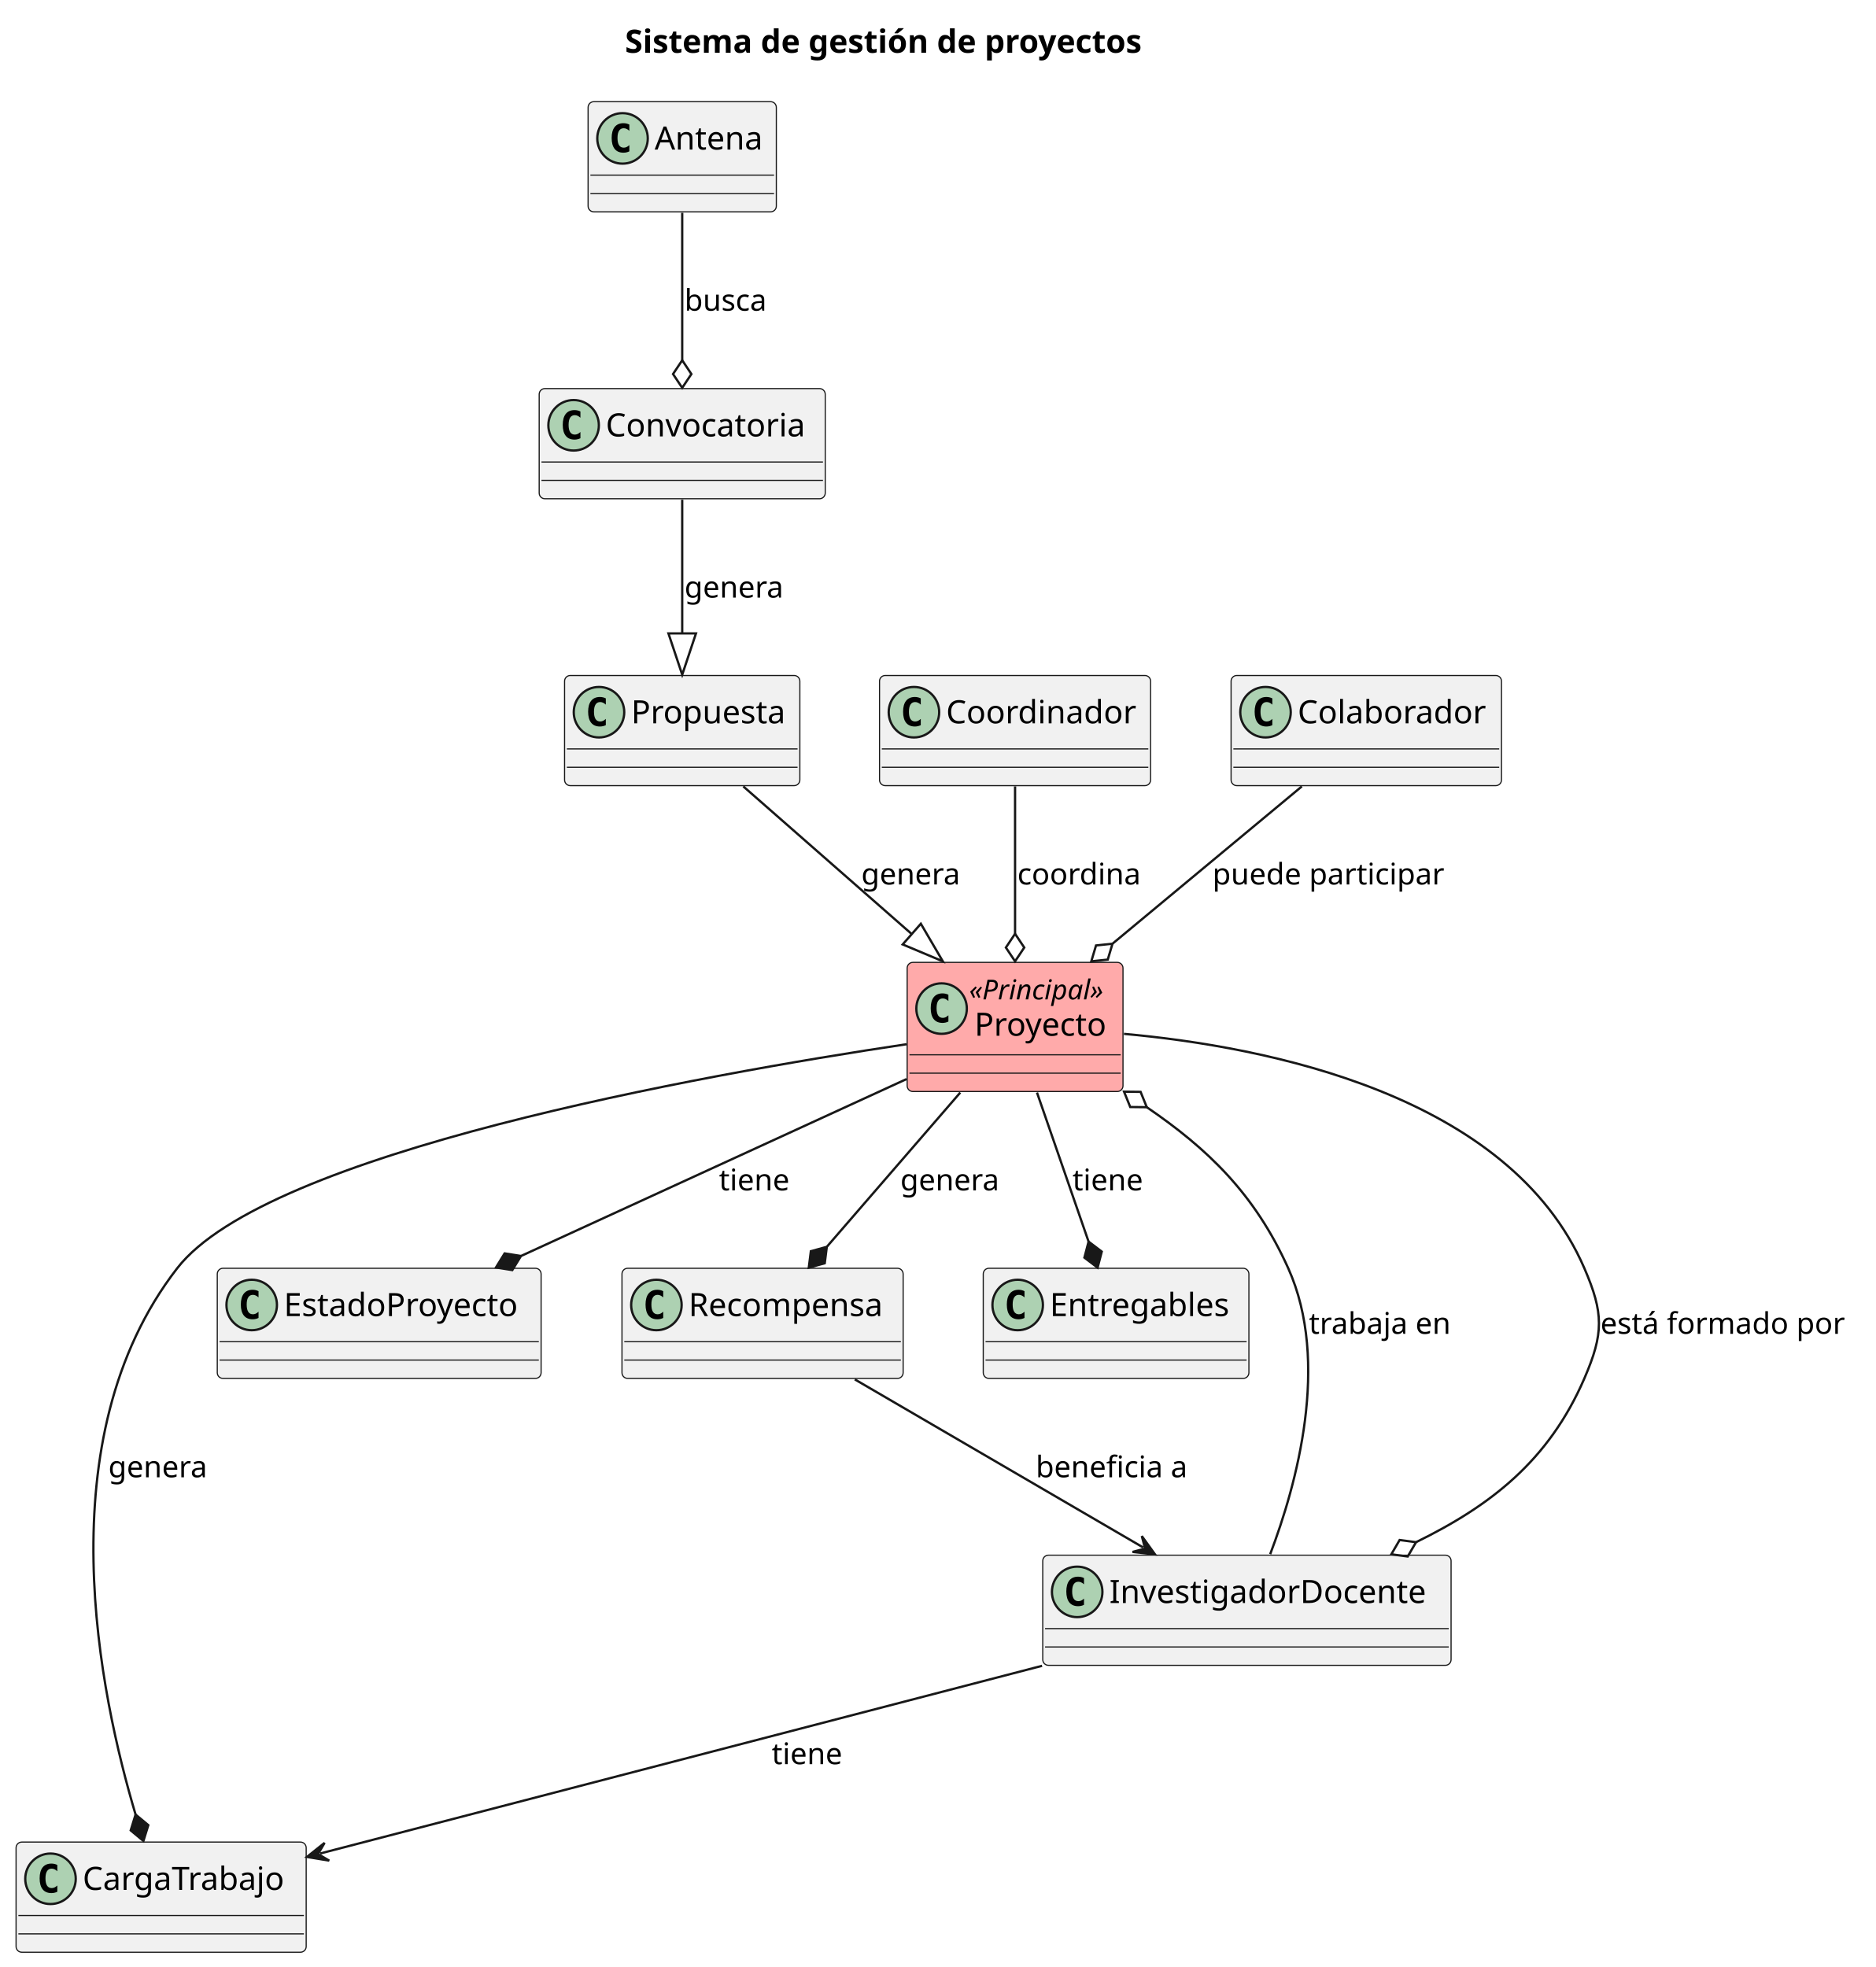
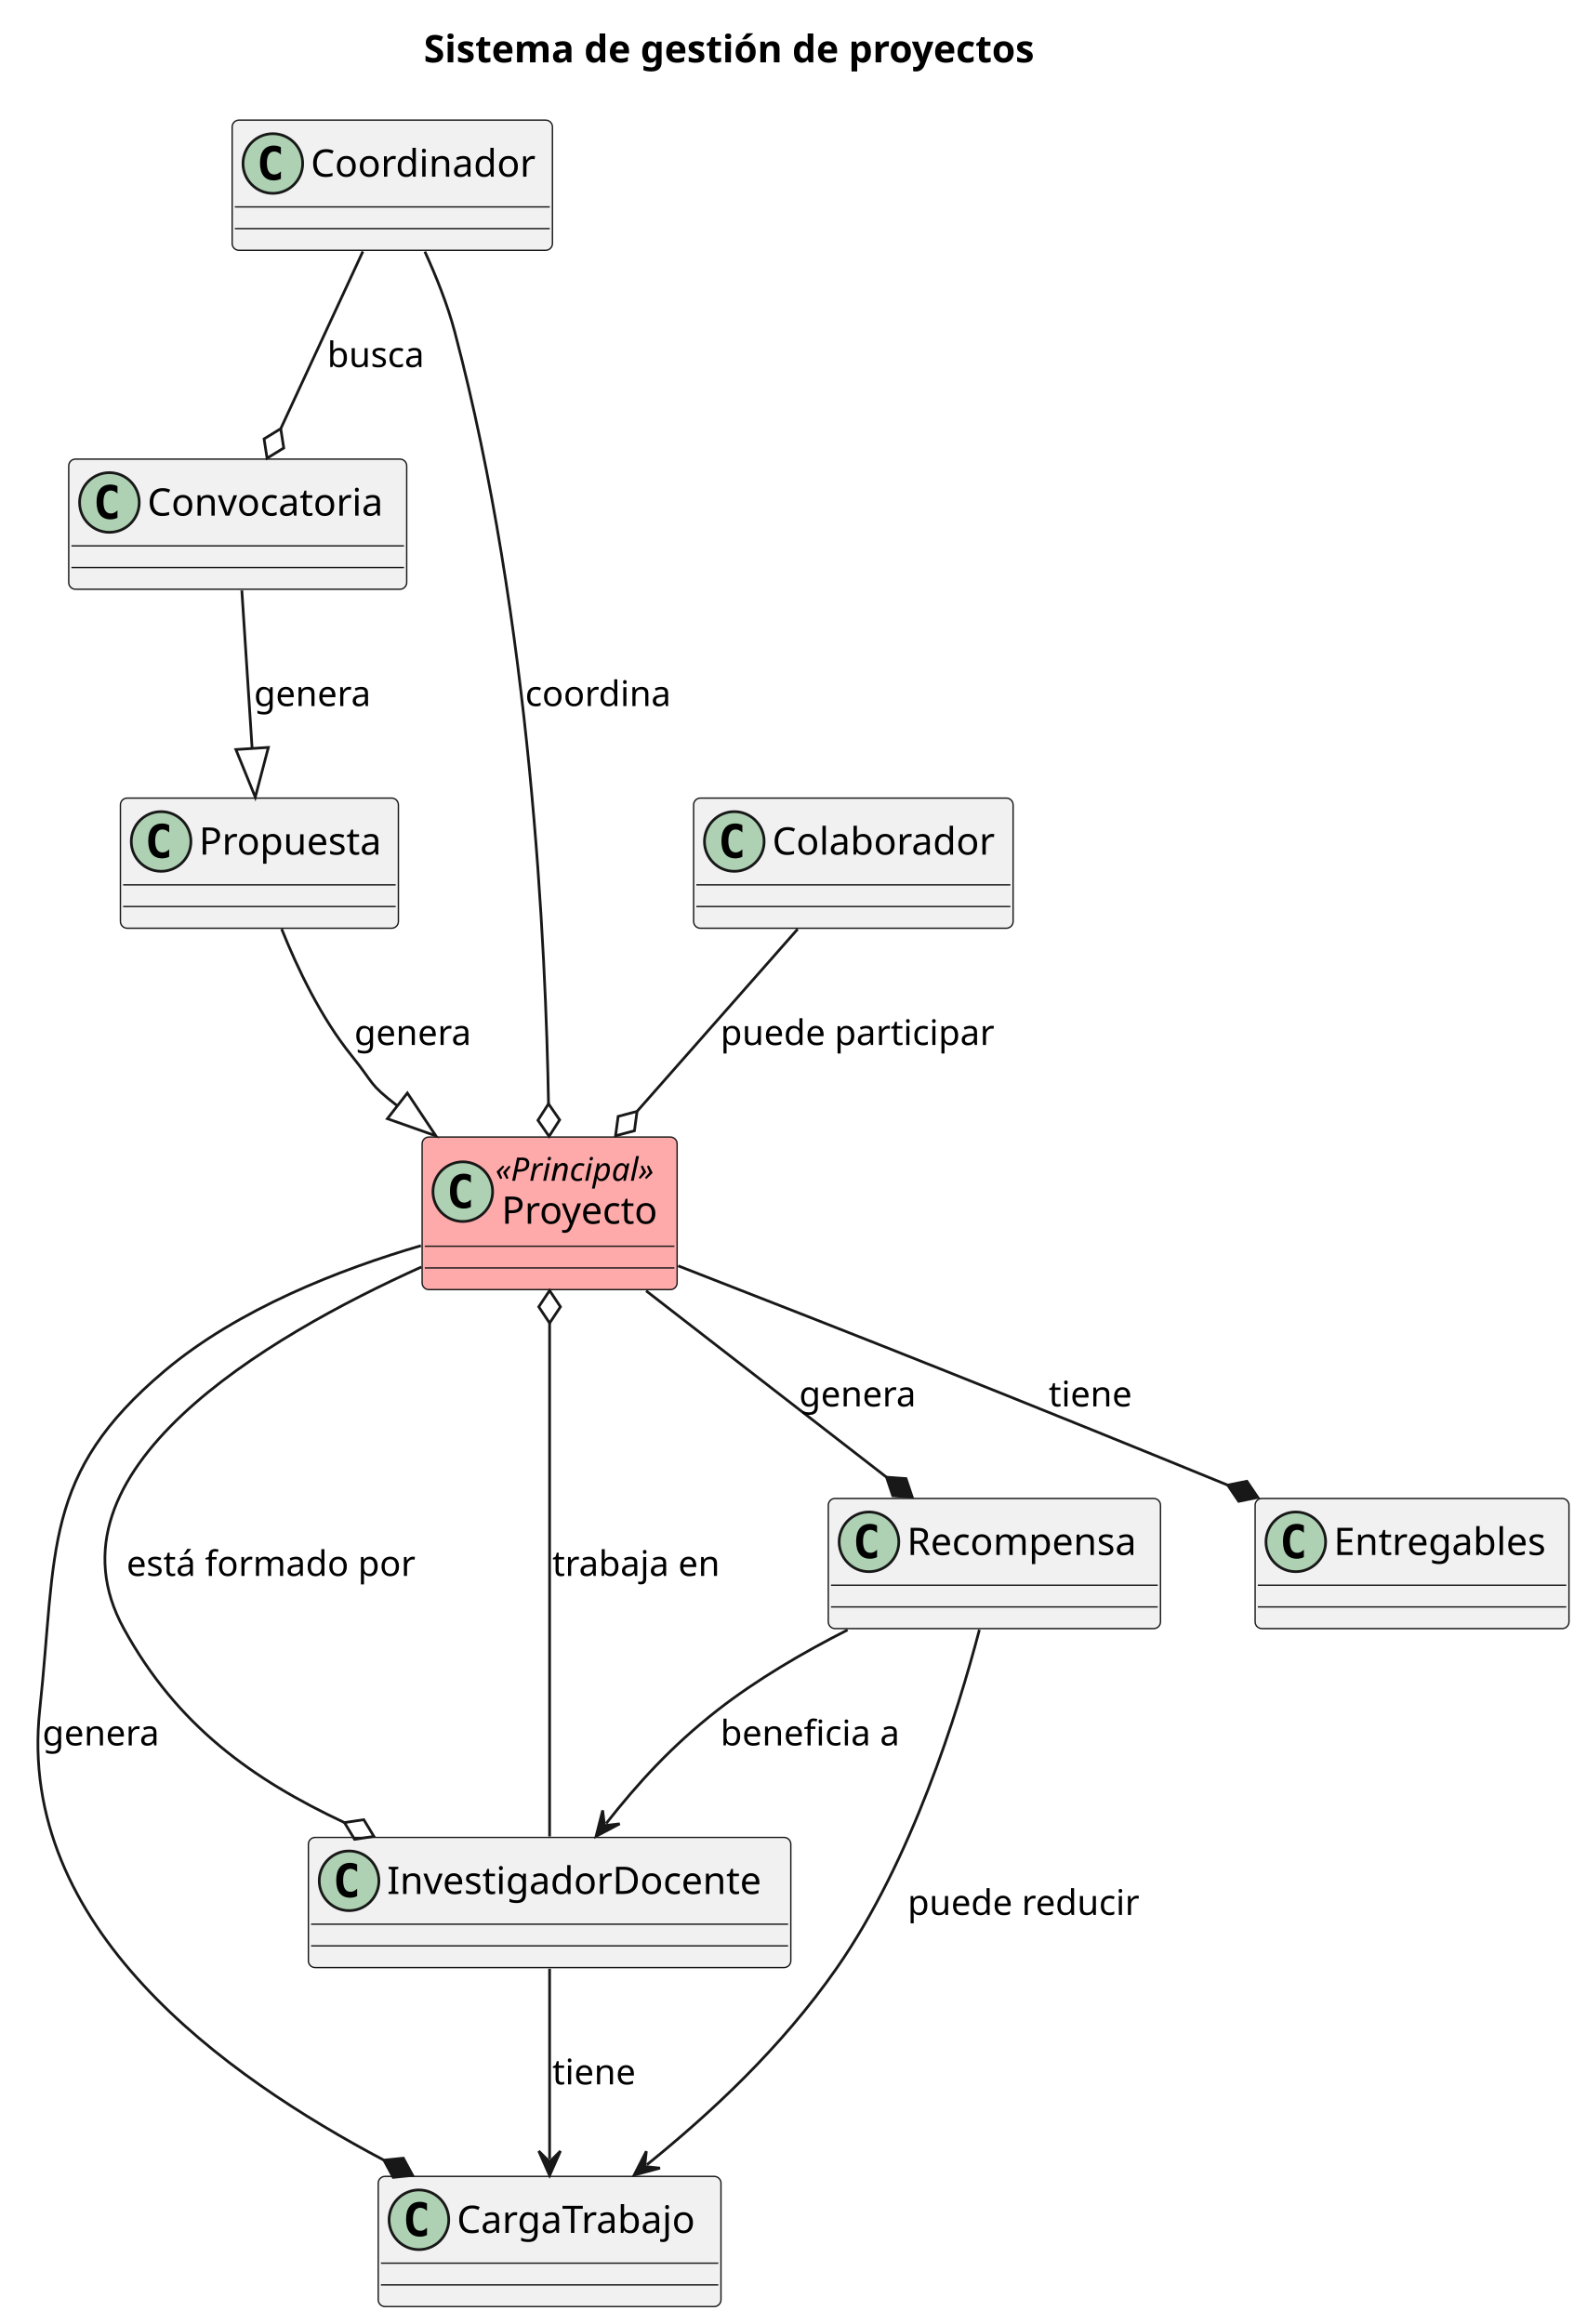
- <svg xmlns="http://www.w3.org/2000/svg" contentStyleType="text/css" data-diagram-type="CLASS" height="857px" preserveAspectRatio="none" style="width:817px;height:857px;background:#FFFFFF;" version="1.1" viewBox="0 0 817 857" width="817px" zoomAndPan="magnify">
+ <svg xmlns="http://www.w3.org/2000/svg" contentStyleType="text/css" data-diagram-type="CLASS" height="857px" preserveAspectRatio="none" style="width:585px;height:857px;background:#FFFFFF;" version="1.1" viewBox="0 0 585 857" width="585px" zoomAndPan="magnify">
  <defs />
  <g>
    <g class="title" data-source-line="1">
-       <text fill="#000000" font-family="sans-serif" font-size="14" font-weight="bold" lengthAdjust="spacing" textLength="259" x="272.275" y="22.995">Sistema de gestión de proyectos</text>
+       <text fill="#000000" font-family="sans-serif" font-size="14" font-weight="bold" lengthAdjust="spacing" textLength="259" x="156.258" y="22.995">Sistema de gestión de proyectos</text>
    </g>
    <g class="entity" data-entity="Proyecto" data-source-line="4" data-uid="ent0002" id="entity_Proyecto">
-       <rect fill="#FFAAAA" height="56.266" rx="2.5" ry="2.5" style="stroke:#181818;stroke-width:0.5;" width="94.029" x="395.18" y="419.297" />
-       <ellipse cx="410.18" cy="439.43" fill="#ADD1B2" rx="11" ry="11" style="stroke:#181818;stroke-width:1;" />
-       <path d="M413.149,445.07 Q412.571,445.367 411.93,445.508 Q411.289,445.664 410.586,445.664 Q408.086,445.664 406.758,444.023 Q405.446,442.367 405.446,439.242 Q405.446,436.117 406.758,434.461 Q408.086,432.805 410.586,432.805 Q411.289,432.805 411.93,432.961 Q412.586,433.117 413.149,433.414 L413.149,436.133 Q412.524,435.555 411.93,435.289 Q411.336,435.008 410.711,435.008 Q409.368,435.008 408.68,436.086 Q407.993,437.148 407.993,439.242 Q407.993,441.336 408.68,442.414 Q409.368,443.477 410.711,443.477 Q411.336,443.477 411.93,443.211 Q412.524,442.93 413.149,442.352 L413.149,445.07 Z " fill="#000000" />
-       <text fill="#000000" font-family="sans-serif" font-size="12" font-style="italic" lengthAdjust="spacing" textLength="66.029" x="422.18" y="435.435">«Principal»</text>
-       <text fill="#000000" font-family="sans-serif" font-size="14" lengthAdjust="spacing" textLength="61.414" x="424.488" y="451.261">Proyecto</text>
-       <line style="stroke:#181818;stroke-width:0.5;" x1="396.18" x2="488.209" y1="459.562" y2="459.562" />
-       <line style="stroke:#181818;stroke-width:0.5;" x1="396.18" x2="488.209" y1="467.562" y2="467.562" />
+       <rect fill="#FFAAAA" height="56.266" rx="2.5" ry="2.5" style="stroke:#181818;stroke-width:0.5;" width="94.029" x="155.64" y="419.297" />
+       <ellipse cx="170.64" cy="439.43" fill="#ADD1B2" rx="11" ry="11" style="stroke:#181818;stroke-width:1;" />
+       <path d="M173.609,445.07 Q173.031,445.367 172.39,445.508 Q171.749,445.664 171.046,445.664 Q168.546,445.664 167.218,444.023 Q165.906,442.367 165.906,439.242 Q165.906,436.117 167.218,434.461 Q168.546,432.805 171.046,432.805 Q171.749,432.805 172.39,432.961 Q173.046,433.117 173.609,433.414 L173.609,436.133 Q172.984,435.555 172.39,435.289 Q171.796,435.008 171.171,435.008 Q169.827,435.008 169.14,436.086 Q168.452,437.148 168.452,439.242 Q168.452,441.336 169.14,442.414 Q169.827,443.477 171.171,443.477 Q171.796,443.477 172.39,443.211 Q172.984,442.93 173.609,442.352 L173.609,445.07 Z " fill="#000000" />
+       <text fill="#000000" font-family="sans-serif" font-size="12" font-style="italic" lengthAdjust="spacing" textLength="66.029" x="182.64" y="435.435">«Principal»</text>
+       <text fill="#000000" font-family="sans-serif" font-size="14" lengthAdjust="spacing" textLength="61.414" x="184.948" y="451.261">Proyecto</text>
+       <line style="stroke:#181818;stroke-width:0.5;" x1="156.64" x2="248.669" y1="459.562" y2="459.562" />
+       <line style="stroke:#181818;stroke-width:0.5;" x1="156.64" x2="248.669" y1="467.562" y2="467.562" />
    </g>
    <g class="entity" data-entity="Convocatoria" data-source-line="8" data-uid="ent0003" id="entity_Convocatoria">
-       <rect fill="#F1F1F1" height="48" rx="2.5" ry="2.5" style="stroke:#181818;stroke-width:0.5;" width="124.62" x="234.88" y="169.297" />
-       <ellipse cx="249.88" cy="185.297" fill="#ADD1B2" rx="11" ry="11" style="stroke:#181818;stroke-width:1;" />
-       <path d="M252.849,190.938 Q252.271,191.234 251.63,191.375 Q250.989,191.531 250.286,191.531 Q247.786,191.531 246.458,189.891 Q245.146,188.234 245.146,185.109 Q245.146,181.984 246.458,180.328 Q247.786,178.672 250.286,178.672 Q250.989,178.672 251.63,178.828 Q252.286,178.984 252.849,179.281 L252.849,182 Q252.224,181.422 251.63,181.156 Q251.036,180.875 250.411,180.875 Q249.067,180.875 248.38,181.953 Q247.692,183.016 247.692,185.109 Q247.692,187.203 248.38,188.281 Q249.067,189.344 250.411,189.344 Q251.036,189.344 251.63,189.078 Q252.224,188.797 252.849,188.219 L252.849,190.938 Z " fill="#000000" />
-       <text fill="#000000" font-family="sans-serif" font-size="14" lengthAdjust="spacing" textLength="92.62" x="263.88" y="190.144">Convocatoria</text>
-       <line style="stroke:#181818;stroke-width:0.5;" x1="235.88" x2="358.5" y1="201.297" y2="201.297" />
-       <line style="stroke:#181818;stroke-width:0.5;" x1="235.88" x2="358.5" y1="209.297" y2="209.297" />
+       <rect fill="#F1F1F1" height="48" rx="2.5" ry="2.5" style="stroke:#181818;stroke-width:0.5;" width="124.62" x="25.34" y="169.297" />
+       <ellipse cx="40.34" cy="185.297" fill="#ADD1B2" rx="11" ry="11" style="stroke:#181818;stroke-width:1;" />
+       <path d="M43.309,190.938 Q42.731,191.234 42.09,191.375 Q41.449,191.531 40.746,191.531 Q38.246,191.531 36.918,189.891 Q35.606,188.234 35.606,185.109 Q35.606,181.984 36.918,180.328 Q38.246,178.672 40.746,178.672 Q41.449,178.672 42.09,178.828 Q42.746,178.984 43.309,179.281 L43.309,182 Q42.684,181.422 42.09,181.156 Q41.496,180.875 40.871,180.875 Q39.528,180.875 38.84,181.953 Q38.153,183.016 38.153,185.109 Q38.153,187.203 38.84,188.281 Q39.528,189.344 40.871,189.344 Q41.496,189.344 42.09,189.078 Q42.684,188.797 43.309,188.219 L43.309,190.938 Z " fill="#000000" />
+       <text fill="#000000" font-family="sans-serif" font-size="14" lengthAdjust="spacing" textLength="92.62" x="54.34" y="190.144">Convocatoria</text>
+       <line style="stroke:#181818;stroke-width:0.5;" x1="26.34" x2="148.96" y1="201.297" y2="201.297" />
+       <line style="stroke:#181818;stroke-width:0.5;" x1="26.34" x2="148.96" y1="209.297" y2="209.297" />
    </g>
    <g class="entity" data-entity="Propuesta" data-source-line="12" data-uid="ent0004" id="entity_Propuesta">
-       <rect fill="#F1F1F1" height="48" rx="2.5" ry="2.5" style="stroke:#181818;stroke-width:0.5;" width="102.499" x="245.94" y="294.297" />
-       <ellipse cx="260.94" cy="310.297" fill="#ADD1B2" rx="11" ry="11" style="stroke:#181818;stroke-width:1;" />
-       <path d="M263.909,315.938 Q263.331,316.234 262.69,316.375 Q262.049,316.531 261.346,316.531 Q258.846,316.531 257.518,314.891 Q256.206,313.234 256.206,310.109 Q256.206,306.984 257.518,305.328 Q258.846,303.672 261.346,303.672 Q262.049,303.672 262.69,303.828 Q263.346,303.984 263.909,304.281 L263.909,307 Q263.284,306.422 262.69,306.156 Q262.096,305.875 261.471,305.875 Q260.127,305.875 259.44,306.953 Q258.752,308.016 258.752,310.109 Q258.752,312.203 259.44,313.281 Q260.127,314.344 261.471,314.344 Q262.096,314.344 262.69,314.078 Q263.284,313.797 263.909,313.219 L263.909,315.938 Z " fill="#000000" />
-       <text fill="#000000" font-family="sans-serif" font-size="14" lengthAdjust="spacing" textLength="70.499" x="274.94" y="315.144">Propuesta</text>
-       <line style="stroke:#181818;stroke-width:0.5;" x1="246.94" x2="347.439" y1="326.297" y2="326.297" />
-       <line style="stroke:#181818;stroke-width:0.5;" x1="246.94" x2="347.439" y1="334.297" y2="334.297" />
+       <rect fill="#F1F1F1" height="48" rx="2.5" ry="2.5" style="stroke:#181818;stroke-width:0.5;" width="102.499" x="44.4" y="294.297" />
+       <ellipse cx="59.4" cy="310.297" fill="#ADD1B2" rx="11" ry="11" style="stroke:#181818;stroke-width:1;" />
+       <path d="M62.369,315.938 Q61.791,316.234 61.15,316.375 Q60.509,316.531 59.806,316.531 Q57.306,316.531 55.978,314.891 Q54.666,313.234 54.666,310.109 Q54.666,306.984 55.978,305.328 Q57.306,303.672 59.806,303.672 Q60.509,303.672 61.15,303.828 Q61.806,303.984 62.369,304.281 L62.369,307 Q61.744,306.422 61.15,306.156 Q60.556,305.875 59.931,305.875 Q58.587,305.875 57.9,306.953 Q57.212,308.016 57.212,310.109 Q57.212,312.203 57.9,313.281 Q58.587,314.344 59.931,314.344 Q60.556,314.344 61.15,314.078 Q61.744,313.797 62.369,313.219 L62.369,315.938 Z " fill="#000000" />
+       <text fill="#000000" font-family="sans-serif" font-size="14" lengthAdjust="spacing" textLength="70.499" x="73.4" y="315.144">Propuesta</text>
+       <line style="stroke:#181818;stroke-width:0.5;" x1="45.4" x2="145.899" y1="326.297" y2="326.297" />
+       <line style="stroke:#181818;stroke-width:0.5;" x1="45.4" x2="145.899" y1="334.297" y2="334.297" />
    </g>
    <g class="entity" data-entity="InvestigadorDocente" data-source-line="20" data-uid="ent0005" id="entity_InvestigadorDocente">
-       <rect fill="#F1F1F1" height="48" rx="2.5" ry="2.5" style="stroke:#181818;stroke-width:0.5;" width="177.879" x="454.25" y="677.567" />
-       <ellipse cx="469.25" cy="693.567" fill="#ADD1B2" rx="11" ry="11" style="stroke:#181818;stroke-width:1;" />
-       <path d="M472.219,699.207 Q471.641,699.504 471,699.645 Q470.359,699.801 469.656,699.801 Q467.156,699.801 465.828,698.161 Q464.516,696.504 464.516,693.379 Q464.516,690.254 465.828,688.598 Q467.156,686.942 469.656,686.942 Q470.359,686.942 471,687.098 Q471.656,687.254 472.219,687.551 L472.219,690.27 Q471.594,689.692 471,689.426 Q470.406,689.145 469.781,689.145 Q468.438,689.145 467.75,690.223 Q467.062,691.286 467.062,693.379 Q467.062,695.473 467.75,696.551 Q468.438,697.614 469.781,697.614 Q470.406,697.614 471,697.348 Q471.594,697.067 472.219,696.489 L472.219,699.207 Z " fill="#000000" />
-       <text fill="#000000" font-family="sans-serif" font-size="14" lengthAdjust="spacing" textLength="145.879" x="483.25" y="698.414">InvestigadorDocente</text>
-       <line style="stroke:#181818;stroke-width:0.5;" x1="455.25" x2="631.129" y1="709.567" y2="709.567" />
-       <line style="stroke:#181818;stroke-width:0.5;" x1="455.25" x2="631.129" y1="717.567" y2="717.567" />
+       <rect fill="#F1F1F1" height="48" rx="2.5" ry="2.5" style="stroke:#181818;stroke-width:0.5;" width="177.879" x="113.71" y="677.567" />
+       <ellipse cx="128.71" cy="693.567" fill="#ADD1B2" rx="11" ry="11" style="stroke:#181818;stroke-width:1;" />
+       <path d="M131.679,699.207 Q131.101,699.504 130.46,699.645 Q129.819,699.801 129.116,699.801 Q126.616,699.801 125.288,698.161 Q123.976,696.504 123.976,693.379 Q123.976,690.254 125.288,688.598 Q126.616,686.942 129.116,686.942 Q129.819,686.942 130.46,687.098 Q131.116,687.254 131.679,687.551 L131.679,690.27 Q131.054,689.692 130.46,689.426 Q129.866,689.145 129.241,689.145 Q127.897,689.145 127.21,690.223 Q126.522,691.286 126.522,693.379 Q126.522,695.473 127.21,696.551 Q127.897,697.614 129.241,697.614 Q129.866,697.614 130.46,697.348 Q131.054,697.067 131.679,696.489 L131.679,699.207 Z " fill="#000000" />
+       <text fill="#000000" font-family="sans-serif" font-size="14" lengthAdjust="spacing" textLength="145.879" x="142.71" y="698.414">InvestigadorDocente</text>
+       <line style="stroke:#181818;stroke-width:0.5;" x1="114.71" x2="290.589" y1="709.567" y2="709.567" />
+       <line style="stroke:#181818;stroke-width:0.5;" x1="114.71" x2="290.589" y1="717.567" y2="717.567" />
    </g>
    <g class="entity" data-entity="Coordinador" data-source-line="24" data-uid="ent0006" id="entity_Coordinador">
-       <rect fill="#F1F1F1" height="48" rx="2.5" ry="2.5" style="stroke:#181818;stroke-width:0.5;" width="118.099" x="383.14" y="294.297" />
-       <ellipse cx="398.14" cy="310.297" fill="#ADD1B2" rx="11" ry="11" style="stroke:#181818;stroke-width:1;" />
-       <path d="M401.109,315.938 Q400.531,316.234 399.89,316.375 Q399.249,316.531 398.546,316.531 Q396.046,316.531 394.718,314.891 Q393.406,313.234 393.406,310.109 Q393.406,306.984 394.718,305.328 Q396.046,303.672 398.546,303.672 Q399.249,303.672 399.89,303.828 Q400.546,303.984 401.109,304.281 L401.109,307 Q400.484,306.422 399.89,306.156 Q399.296,305.875 398.671,305.875 Q397.327,305.875 396.64,306.953 Q395.952,308.016 395.952,310.109 Q395.952,312.203 396.64,313.281 Q397.327,314.344 398.671,314.344 Q399.296,314.344 399.89,314.078 Q400.484,313.797 401.109,313.219 L401.109,315.938 Z " fill="#000000" />
-       <text fill="#000000" font-family="sans-serif" font-size="14" lengthAdjust="spacing" textLength="86.099" x="412.14" y="315.144">Coordinador</text>
-       <line style="stroke:#181818;stroke-width:0.5;" x1="384.14" x2="500.239" y1="326.297" y2="326.297" />
-       <line style="stroke:#181818;stroke-width:0.5;" x1="384.14" x2="500.239" y1="334.297" y2="334.297" />
+       <rect fill="#F1F1F1" height="48" rx="2.5" ry="2.5" style="stroke:#181818;stroke-width:0.5;" width="118.099" x="85.6" y="44.297" />
+       <ellipse cx="100.6" cy="60.297" fill="#ADD1B2" rx="11" ry="11" style="stroke:#181818;stroke-width:1;" />
+       <path d="M103.569,65.938 Q102.991,66.234 102.35,66.375 Q101.709,66.531 101.006,66.531 Q98.506,66.531 97.178,64.891 Q95.866,63.234 95.866,60.109 Q95.866,56.984 97.178,55.328 Q98.506,53.672 101.006,53.672 Q101.709,53.672 102.35,53.828 Q103.006,53.984 103.569,54.281 L103.569,57 Q102.944,56.422 102.35,56.156 Q101.756,55.875 101.131,55.875 Q99.787,55.875 99.1,56.953 Q98.412,58.016 98.412,60.109 Q98.412,62.203 99.1,63.281 Q99.787,64.344 101.131,64.344 Q101.756,64.344 102.35,64.078 Q102.944,63.797 103.569,63.219 L103.569,65.938 Z " fill="#000000" />
+       <text fill="#000000" font-family="sans-serif" font-size="14" lengthAdjust="spacing" textLength="86.099" x="114.6" y="65.144">Coordinador</text>
+       <line style="stroke:#181818;stroke-width:0.5;" x1="86.6" x2="202.699" y1="76.297" y2="76.297" />
+       <line style="stroke:#181818;stroke-width:0.5;" x1="86.6" x2="202.699" y1="84.297" y2="84.297" />
    </g>
-     <g class="entity" data-entity="Antena" data-source-line="28" data-uid="ent0007" id="entity_Antena">
-       <rect fill="#F1F1F1" height="48" rx="2.5" ry="2.5" style="stroke:#181818;stroke-width:0.5;" width="82.005" x="256.19" y="44.297" />
-       <ellipse cx="271.19" cy="60.297" fill="#ADD1B2" rx="11" ry="11" style="stroke:#181818;stroke-width:1;" />
-       <path d="M274.159,65.938 Q273.581,66.234 272.94,66.375 Q272.299,66.531 271.596,66.531 Q269.096,66.531 267.768,64.891 Q266.456,63.234 266.456,60.109 Q266.456,56.984 267.768,55.328 Q269.096,53.672 271.596,53.672 Q272.299,53.672 272.94,53.828 Q273.596,53.984 274.159,54.281 L274.159,57 Q273.534,56.422 272.94,56.156 Q272.346,55.875 271.721,55.875 Q270.377,55.875 269.69,56.953 Q269.002,58.016 269.002,60.109 Q269.002,62.203 269.69,63.281 Q270.377,64.344 271.721,64.344 Q272.346,64.344 272.94,64.078 Q273.534,63.797 274.159,63.219 L274.159,65.938 Z " fill="#000000" />
-       <text fill="#000000" font-family="sans-serif" font-size="14" lengthAdjust="spacing" textLength="50.005" x="285.19" y="65.144">Antena</text>
-       <line style="stroke:#181818;stroke-width:0.5;" x1="257.19" x2="337.195" y1="76.297" y2="76.297" />
-       <line style="stroke:#181818;stroke-width:0.5;" x1="257.19" x2="337.195" y1="84.297" y2="84.297" />
+     <g class="entity" data-entity="Colaborador" data-source-line="29" data-uid="ent0007" id="entity_Colaborador">
+       <rect fill="#F1F1F1" height="48" rx="2.5" ry="2.5" style="stroke:#181818;stroke-width:0.5;" width="117.805" x="255.75" y="294.297" />
+       <ellipse cx="270.75" cy="310.297" fill="#ADD1B2" rx="11" ry="11" style="stroke:#181818;stroke-width:1;" />
+       <path d="M273.719,315.938 Q273.141,316.234 272.5,316.375 Q271.859,316.531 271.156,316.531 Q268.656,316.531 267.328,314.891 Q266.016,313.234 266.016,310.109 Q266.016,306.984 267.328,305.328 Q268.656,303.672 271.156,303.672 Q271.859,303.672 272.5,303.828 Q273.156,303.984 273.719,304.281 L273.719,307 Q273.094,306.422 272.5,306.156 Q271.906,305.875 271.281,305.875 Q269.938,305.875 269.25,306.953 Q268.562,308.016 268.562,310.109 Q268.562,312.203 269.25,313.281 Q269.938,314.344 271.281,314.344 Q271.906,314.344 272.5,314.078 Q273.094,313.797 273.719,313.219 L273.719,315.938 Z " fill="#000000" />
+       <text fill="#000000" font-family="sans-serif" font-size="14" lengthAdjust="spacing" textLength="85.805" x="284.75" y="315.144">Colaborador</text>
+       <line style="stroke:#181818;stroke-width:0.5;" x1="256.75" x2="372.555" y1="326.297" y2="326.297" />
+       <line style="stroke:#181818;stroke-width:0.5;" x1="256.75" x2="372.555" y1="334.297" y2="334.297" />
    </g>
-     <g class="entity" data-entity="Colaborador" data-source-line="32" data-uid="ent0008" id="entity_Colaborador">
-       <rect fill="#F1F1F1" height="48" rx="2.5" ry="2.5" style="stroke:#181818;stroke-width:0.5;" width="117.805" x="536.29" y="294.297" />
-       <ellipse cx="551.29" cy="310.297" fill="#ADD1B2" rx="11" ry="11" style="stroke:#181818;stroke-width:1;" />
-       <path d="M554.259,315.938 Q553.681,316.234 553.04,316.375 Q552.399,316.531 551.696,316.531 Q549.196,316.531 547.868,314.891 Q546.556,313.234 546.556,310.109 Q546.556,306.984 547.868,305.328 Q549.196,303.672 551.696,303.672 Q552.399,303.672 553.04,303.828 Q553.696,303.984 554.259,304.281 L554.259,307 Q553.634,306.422 553.04,306.156 Q552.446,305.875 551.821,305.875 Q550.477,305.875 549.79,306.953 Q549.102,308.016 549.102,310.109 Q549.102,312.203 549.79,313.281 Q550.477,314.344 551.821,314.344 Q552.446,314.344 553.04,314.078 Q553.634,313.797 554.259,313.219 L554.259,315.938 Z " fill="#000000" />
-       <text fill="#000000" font-family="sans-serif" font-size="14" lengthAdjust="spacing" textLength="85.805" x="565.29" y="315.144">Colaborador</text>
-       <line style="stroke:#181818;stroke-width:0.5;" x1="537.29" x2="653.095" y1="326.297" y2="326.297" />
-       <line style="stroke:#181818;stroke-width:0.5;" x1="537.29" x2="653.095" y1="334.297" y2="334.297" />
+     <g class="entity" data-entity="CargaTrabajo" data-source-line="38" data-uid="ent0008" id="entity_CargaTrabajo">
+       <rect fill="#F1F1F1" height="48" rx="2.5" ry="2.5" style="stroke:#181818;stroke-width:0.5;" width="126.384" x="139.46" y="802.567" />
+       <ellipse cx="154.46" cy="818.567" fill="#ADD1B2" rx="11" ry="11" style="stroke:#181818;stroke-width:1;" />
+       <path d="M157.429,824.207 Q156.851,824.504 156.21,824.645 Q155.569,824.801 154.866,824.801 Q152.366,824.801 151.038,823.161 Q149.726,821.504 149.726,818.379 Q149.726,815.254 151.038,813.598 Q152.366,811.942 154.866,811.942 Q155.569,811.942 156.21,812.098 Q156.866,812.254 157.429,812.551 L157.429,815.27 Q156.804,814.692 156.21,814.426 Q155.616,814.145 154.991,814.145 Q153.648,814.145 152.96,815.223 Q152.273,816.286 152.273,818.379 Q152.273,820.473 152.96,821.551 Q153.648,822.614 154.991,822.614 Q155.616,822.614 156.21,822.348 Q156.804,822.067 157.429,821.489 L157.429,824.207 Z " fill="#000000" />
+       <text fill="#000000" font-family="sans-serif" font-size="14" lengthAdjust="spacing" textLength="94.384" x="168.46" y="823.414">CargaTrabajo</text>
+       <line style="stroke:#181818;stroke-width:0.5;" x1="140.46" x2="264.844" y1="834.567" y2="834.567" />
+       <line style="stroke:#181818;stroke-width:0.5;" x1="140.46" x2="264.844" y1="842.567" y2="842.567" />
    </g>
-     <g class="entity" data-entity="EstadoProyecto" data-source-line="39" data-uid="ent0009" id="entity_EstadoProyecto">
-       <rect fill="#F1F1F1" height="48" rx="2.5" ry="2.5" style="stroke:#181818;stroke-width:0.5;" width="141.074" x="94.65" y="552.567" />
-       <ellipse cx="109.65" cy="568.567" fill="#ADD1B2" rx="11" ry="11" style="stroke:#181818;stroke-width:1;" />
-       <path d="M112.619,574.207 Q112.041,574.504 111.4,574.645 Q110.759,574.801 110.056,574.801 Q107.556,574.801 106.228,573.161 Q104.916,571.504 104.916,568.379 Q104.916,565.254 106.228,563.598 Q107.556,561.942 110.056,561.942 Q110.759,561.942 111.4,562.098 Q112.056,562.254 112.619,562.551 L112.619,565.27 Q111.994,564.692 111.4,564.426 Q110.806,564.145 110.181,564.145 Q108.838,564.145 108.15,565.223 Q107.463,566.286 107.463,568.379 Q107.463,570.473 108.15,571.551 Q108.838,572.614 110.181,572.614 Q110.806,572.614 111.4,572.348 Q111.994,572.067 112.619,571.489 L112.619,574.207 Z " fill="#000000" />
-       <text fill="#000000" font-family="sans-serif" font-size="14" lengthAdjust="spacing" textLength="109.074" x="123.65" y="573.414">EstadoProyecto</text>
-       <line style="stroke:#181818;stroke-width:0.5;" x1="95.65" x2="234.724" y1="584.567" y2="584.567" />
-       <line style="stroke:#181818;stroke-width:0.5;" x1="95.65" x2="234.724" y1="592.567" y2="592.567" />
+     <g class="entity" data-entity="Entregables" data-source-line="42" data-uid="ent0009" id="entity_Entregables">
+       <rect fill="#F1F1F1" height="48" rx="2.5" ry="2.5" style="stroke:#181818;stroke-width:0.5;" width="115.727" x="462.79" y="552.567" />
+       <ellipse cx="477.79" cy="568.567" fill="#ADD1B2" rx="11" ry="11" style="stroke:#181818;stroke-width:1;" />
+       <path d="M480.759,574.207 Q480.181,574.504 479.54,574.645 Q478.899,574.801 478.196,574.801 Q475.696,574.801 474.368,573.161 Q473.056,571.504 473.056,568.379 Q473.056,565.254 474.368,563.598 Q475.696,561.942 478.196,561.942 Q478.899,561.942 479.54,562.098 Q480.196,562.254 480.759,562.551 L480.759,565.27 Q480.134,564.692 479.54,564.426 Q478.946,564.145 478.321,564.145 Q476.978,564.145 476.29,565.223 Q475.603,566.286 475.603,568.379 Q475.603,570.473 476.29,571.551 Q476.978,572.614 478.321,572.614 Q478.946,572.614 479.54,572.348 Q480.134,572.067 480.759,571.489 L480.759,574.207 Z " fill="#000000" />
+       <text fill="#000000" font-family="sans-serif" font-size="14" lengthAdjust="spacing" textLength="83.727" x="491.79" y="573.414">Entregables</text>
+       <line style="stroke:#181818;stroke-width:0.5;" x1="463.79" x2="577.517" y1="584.567" y2="584.567" />
+       <line style="stroke:#181818;stroke-width:0.5;" x1="463.79" x2="577.517" y1="592.567" y2="592.567" />
    </g>
-     <g class="entity" data-entity="CargaTrabajo" data-source-line="43" data-uid="ent0010" id="entity_CargaTrabajo">
-       <rect fill="#F1F1F1" height="48" rx="2.5" ry="2.5" style="stroke:#181818;stroke-width:0.5;" width="126.384" x="7" y="802.567" />
-       <ellipse cx="22" cy="818.567" fill="#ADD1B2" rx="11" ry="11" style="stroke:#181818;stroke-width:1;" />
-       <path d="M24.969,824.207 Q24.391,824.504 23.75,824.645 Q23.109,824.801 22.406,824.801 Q19.906,824.801 18.578,823.161 Q17.266,821.504 17.266,818.379 Q17.266,815.254 18.578,813.598 Q19.906,811.942 22.406,811.942 Q23.109,811.942 23.75,812.098 Q24.406,812.254 24.969,812.551 L24.969,815.27 Q24.344,814.692 23.75,814.426 Q23.156,814.145 22.531,814.145 Q21.188,814.145 20.5,815.223 Q19.812,816.286 19.812,818.379 Q19.812,820.473 20.5,821.551 Q21.188,822.614 22.531,822.614 Q23.156,822.614 23.75,822.348 Q24.344,822.067 24.969,821.489 L24.969,824.207 Z " fill="#000000" />
-       <text fill="#000000" font-family="sans-serif" font-size="14" lengthAdjust="spacing" textLength="94.384" x="36" y="823.414">CargaTrabajo</text>
-       <line style="stroke:#181818;stroke-width:0.5;" x1="8" x2="132.384" y1="834.567" y2="834.567" />
-       <line style="stroke:#181818;stroke-width:0.5;" x1="8" x2="132.384" y1="842.567" y2="842.567" />
+     <g class="entity" data-entity="Recompensa" data-source-line="46" data-uid="ent0010" id="entity_Recompensa">
+       <rect fill="#F1F1F1" height="48" rx="2.5" ry="2.5" style="stroke:#181818;stroke-width:0.5;" width="122.487" x="305.41" y="552.567" />
+       <ellipse cx="320.41" cy="568.567" fill="#ADD1B2" rx="11" ry="11" style="stroke:#181818;stroke-width:1;" />
+       <path d="M323.379,574.207 Q322.801,574.504 322.16,574.645 Q321.519,574.801 320.816,574.801 Q318.316,574.801 316.988,573.161 Q315.676,571.504 315.676,568.379 Q315.676,565.254 316.988,563.598 Q318.316,561.942 320.816,561.942 Q321.519,561.942 322.16,562.098 Q322.816,562.254 323.379,562.551 L323.379,565.27 Q322.754,564.692 322.16,564.426 Q321.566,564.145 320.941,564.145 Q319.598,564.145 318.91,565.223 Q318.223,566.286 318.223,568.379 Q318.223,570.473 318.91,571.551 Q319.598,572.614 320.941,572.614 Q321.566,572.614 322.16,572.348 Q322.754,572.067 323.379,571.489 L323.379,574.207 Z " fill="#000000" />
+       <text fill="#000000" font-family="sans-serif" font-size="14" lengthAdjust="spacing" textLength="90.487" x="334.41" y="573.414">Recompensa</text>
+       <line style="stroke:#181818;stroke-width:0.5;" x1="306.41" x2="426.897" y1="584.567" y2="584.567" />
+       <line style="stroke:#181818;stroke-width:0.5;" x1="306.41" x2="426.897" y1="592.567" y2="592.567" />
    </g>
-     <g class="entity" data-entity="Entregables" data-source-line="47" data-uid="ent0011" id="entity_Entregables">
-       <rect fill="#F1F1F1" height="48" rx="2.5" ry="2.5" style="stroke:#181818;stroke-width:0.5;" width="115.727" x="428.33" y="552.567" />
-       <ellipse cx="443.33" cy="568.567" fill="#ADD1B2" rx="11" ry="11" style="stroke:#181818;stroke-width:1;" />
-       <path d="M446.299,574.207 Q445.721,574.504 445.08,574.645 Q444.439,574.801 443.736,574.801 Q441.236,574.801 439.908,573.161 Q438.596,571.504 438.596,568.379 Q438.596,565.254 439.908,563.598 Q441.236,561.942 443.736,561.942 Q444.439,561.942 445.08,562.098 Q445.736,562.254 446.299,562.551 L446.299,565.27 Q445.674,564.692 445.08,564.426 Q444.486,564.145 443.861,564.145 Q442.517,564.145 441.83,565.223 Q441.142,566.286 441.142,568.379 Q441.142,570.473 441.83,571.551 Q442.517,572.614 443.861,572.614 Q444.486,572.614 445.08,572.348 Q445.674,572.067 446.299,571.489 L446.299,574.207 Z " fill="#000000" />
-       <text fill="#000000" font-family="sans-serif" font-size="14" lengthAdjust="spacing" textLength="83.727" x="457.33" y="573.414">Entregables</text>
-       <line style="stroke:#181818;stroke-width:0.5;" x1="429.33" x2="543.057" y1="584.567" y2="584.567" />
-       <line style="stroke:#181818;stroke-width:0.5;" x1="429.33" x2="543.057" y1="592.567" y2="592.567" />
+     <g class="link" data-entity-1="Convocatoria" data-entity-2="Propuesta" data-source-line="52" data-uid="lnk11" id="link_Convocatoria_Propuesta">
+       <path codeLine="52" d="M89.17,217.727 C90.6,239.617 91.543,254.145 92.963,276.005" fill="none" id="Convocatoria-to-Propuesta" style="stroke:#181818;stroke-width:1;" />
+       <polygon fill="none" points="94.13,293.967,98.951,275.616,86.976,276.394,94.13,293.967" style="stroke:#181818;stroke-width:1;" />
+       <text fill="#000000" font-family="sans-serif" font-size="13" lengthAdjust="spacing" textLength="45.798" x="93.65" y="260.364">genera</text>
    </g>
-     <g class="entity" data-entity="Recompensa" data-source-line="51" data-uid="ent0012" id="entity_Recompensa">
-       <rect fill="#F1F1F1" height="48" rx="2.5" ry="2.5" style="stroke:#181818;stroke-width:0.5;" width="122.487" x="270.95" y="552.567" />
-       <ellipse cx="285.95" cy="568.567" fill="#ADD1B2" rx="11" ry="11" style="stroke:#181818;stroke-width:1;" />
-       <path d="M288.919,574.207 Q288.341,574.504 287.7,574.645 Q287.059,574.801 286.356,574.801 Q283.856,574.801 282.528,573.161 Q281.216,571.504 281.216,568.379 Q281.216,565.254 282.528,563.598 Q283.856,561.942 286.356,561.942 Q287.059,561.942 287.7,562.098 Q288.356,562.254 288.919,562.551 L288.919,565.27 Q288.294,564.692 287.7,564.426 Q287.106,564.145 286.481,564.145 Q285.137,564.145 284.45,565.223 Q283.762,566.286 283.762,568.379 Q283.762,570.473 284.45,571.551 Q285.137,572.614 286.481,572.614 Q287.106,572.614 287.7,572.348 Q288.294,572.067 288.919,571.489 L288.919,574.207 Z " fill="#000000" />
-       <text fill="#000000" font-family="sans-serif" font-size="14" lengthAdjust="spacing" textLength="90.487" x="299.95" y="573.414">Recompensa</text>
-       <line style="stroke:#181818;stroke-width:0.5;" x1="271.95" x2="392.437" y1="584.567" y2="584.567" />
-       <line style="stroke:#181818;stroke-width:0.5;" x1="271.95" x2="392.437" y1="592.567" y2="592.567" />
+     <g class="link" data-entity-1="Propuesta" data-entity-2="Proyecto" data-source-line="53" data-uid="lnk12" id="link_Propuesta_Proyecto">
+       <path codeLine="53" d="M103.84,342.567 C109.62,356.977 118.36,375.327 129.65,389.297 C138.45,400.197 135.497,399.219 146.517,407.799" fill="none" id="Propuesta-to-Proyecto" style="stroke:#181818;stroke-width:1;" />
+       <polygon fill="none" points="160.72,418.857,150.203,403.065,142.831,412.533,160.72,418.857" style="stroke:#181818;stroke-width:1;" />
+       <text fill="#000000" font-family="sans-serif" font-size="13" lengthAdjust="spacing" textLength="45.798" x="130.65" y="385.364">genera</text>
    </g>
-     <g class="link" data-entity-1="Convocatoria" data-entity-2="Propuesta" data-source-line="57" data-uid="lnk13" id="link_Convocatoria_Propuesta">
-       <path codeLine="57" d="M297.19,217.727 C297.19,239.617 297.19,254.107 297.19,275.967" fill="none" id="Convocatoria-to-Propuesta" style="stroke:#181818;stroke-width:1;" />
-       <polygon fill="none" points="297.19,293.967,303.19,275.967,291.19,275.967,297.19,293.967" style="stroke:#181818;stroke-width:1;" />
-       <text fill="#000000" font-family="sans-serif" font-size="13" lengthAdjust="spacing" textLength="45.798" x="298.19" y="260.364">genera</text>
+     <g class="link" data-entity-1="Proyecto" data-entity-2="InvestigadorDocente" data-source-line="55" data-uid="lnk13" id="link_Proyecto_InvestigadorDocente">
+       <path codeLine="55" d="M155.36,467.217 C98.31,492.907 13.79,542.507 45.65,600.567 C65.32,636.407 93.017,656.149 127.007,672.099" fill="none" id="Proyecto-to-InvestigadorDocente" style="stroke:#181818;stroke-width:1;" />
+       <polygon fill="none" points="137.87,677.197,134.137,671.027,127.007,672.099,130.739,678.269,137.87,677.197" style="stroke:#181818;stroke-width:1;" />
+       <text fill="#000000" font-family="sans-serif" font-size="13" lengthAdjust="spacing" textLength="112.36" x="46.65" y="581.134">está formado por</text>
    </g>
-     <g class="link" data-entity-1="Propuesta" data-entity-2="Proyecto" data-source-line="58" data-uid="lnk14" id="link_Propuesta_Proyecto">
-       <path codeLine="58" d="M323.79,342.617 C348.31,364.127 371.216,384.2 397.186,406.97" fill="none" id="Propuesta-to-Proyecto" style="stroke:#181818;stroke-width:1;" />
-       <polygon fill="none" points="410.72,418.837,401.141,402.459,393.23,411.482,410.72,418.837" style="stroke:#181818;stroke-width:1;" />
-       <text fill="#000000" font-family="sans-serif" font-size="13" lengthAdjust="spacing" textLength="45.798" x="375.19" y="385.364">genera</text>
+     <g class="link" data-entity-1="InvestigadorDocente" data-entity-2="Proyecto" data-source-line="68" data-uid="lnk21" id="link_InvestigadorDocente_Proyecto">
+       <path codeLine="68" d="M202.65,677.217 C202.65,630.507 202.65,537.797 202.65,487.897" fill="none" id="InvestigadorDocente-to-Proyecto" style="stroke:#181818;stroke-width:1;" />
+       <polygon fill="none" points="202.65,475.897,198.65,481.897,202.65,487.897,206.65,481.897,202.65,475.897" style="stroke:#181818;stroke-width:1;" />
+       <text fill="#000000" font-family="sans-serif" font-size="13" lengthAdjust="spacing" textLength="66.574" x="203.65" y="581.134">trabaja en</text>
    </g>
-     <g class="link" data-entity-1="Proyecto" data-entity-2="InvestigadorDocente" data-source-line="60" data-uid="lnk15" id="link_Proyecto_InvestigadorDocente">
-       <path codeLine="60" d="M489.62,450.437 C551.99,456.087 657.48,476.917 690.19,552.567 C698.66,572.147 698.66,580.987 690.19,600.567 C674.69,636.407 649.394,655.964 616.865,671.914" fill="none" id="Proyecto-to-InvestigadorDocente" style="stroke:#181818;stroke-width:1;" />
-       <polygon fill="none" points="606.09,677.197,613.238,678.147,616.865,671.914,609.716,670.964,606.09,677.197" style="stroke:#181818;stroke-width:1;" />
-       <text fill="#000000" font-family="sans-serif" font-size="13" lengthAdjust="spacing" textLength="112.36" x="697.19" y="581.134">está formado por</text>
+     <g class="link" data-entity-1="Proyecto" data-entity-2="Entregables" data-source-line="56" data-uid="lnk14" id="link_Proyecto_Entregables">
+       <path codeLine="56" d="M250.06,466.797 C278.65,477.927 315.79,492.447 348.65,505.567 C387.13,520.927 419.204,533.952 452.684,547.652" fill="none" id="Proyecto-to-Entregables" style="stroke:#181818;stroke-width:1;" />
+       <polygon fill="#181818" points="463.79,552.197,459.752,546.222,452.684,547.652,456.722,553.627,463.79,552.197" style="stroke:#181818;stroke-width:1;" />
+       <text fill="#000000" font-family="sans-serif" font-size="13" lengthAdjust="spacing" textLength="32.944" x="386.65" y="518.634">tiene</text>
    </g>
-     <g class="link" data-entity-1="InvestigadorDocente" data-entity-2="Proyecto" data-source-line="73" data-uid="lnk24" id="link_InvestigadorDocente_Proyecto">
-       <path codeLine="73" d="M553.33,677.127 C564.8,646.947 579.61,593.527 561.19,552.567 C546.55,520.017 526,500.445 499.57,482.394" fill="none" id="InvestigadorDocente-to-Proyecto" style="stroke:#181818;stroke-width:1;" />
-       <polygon fill="none" points="489.66,475.627,492.359,482.314,499.57,482.394,496.871,475.707,489.66,475.627" style="stroke:#181818;stroke-width:1;" />
-       <text fill="#000000" font-family="sans-serif" font-size="13" lengthAdjust="spacing" textLength="66.574" x="570.19" y="581.134">trabaja en</text>
+     <g class="link" data-entity-1="Proyecto" data-entity-2="CargaTrabajo" data-source-line="57" data-uid="lnk15" id="link_Proyecto_CargaTrabajo">
+       <path codeLine="57" d="M155.19,459.357 C125.51,468.047 87.88,482.617 60.65,505.567 C15.38,543.717 20.99,571.707 14.65,630.567 C6,710.867 82.974,765.584 141.554,796.584" fill="none" id="Proyecto-to-CargaTrabajo" style="stroke:#181818;stroke-width:1;" />
+       <polygon fill="#181818" points="152.16,802.197,148.728,795.855,141.554,796.584,144.986,802.926,152.16,802.197" style="stroke:#181818;stroke-width:1;" />
+       <text fill="#000000" font-family="sans-serif" font-size="13" lengthAdjust="spacing" textLength="45.798" x="15.65" y="643.634">genera</text>
    </g>
-     <g class="link" data-entity-1="Proyecto" data-entity-2="EstadoProyecto" data-source-line="61" data-uid="lnk16" id="link_Proyecto_EstadoProyecto">
-       <path codeLine="61" d="M394.89,470.147 C345.13,492.977 278.016,523.78 226.956,547.22" fill="none" id="Proyecto-to-EstadoProyecto" style="stroke:#181818;stroke-width:1;" />
-       <polygon fill="#181818" points="216.05,552.227,223.172,553.359,226.956,547.22,219.834,546.088,216.05,552.227" style="stroke:#181818;stroke-width:1;" />
-       <text fill="#000000" font-family="sans-serif" font-size="13" lengthAdjust="spacing" textLength="32.944" x="313.19" y="518.634">tiene</text>
+     <g class="link" data-entity-1="Proyecto" data-entity-2="Recompensa" data-source-line="58" data-uid="lnk16" id="link_Proyecto_Recompensa">
+       <path codeLine="58" d="M238.24,476.017 C267.53,498.737 299.137,523.224 326.877,544.734" fill="none" id="Proyecto-to-Recompensa" style="stroke:#181818;stroke-width:1;" />
+       <polygon fill="#181818" points="336.36,552.087,334.07,545.249,326.877,544.734,329.167,551.571,336.36,552.087" style="stroke:#181818;stroke-width:1;" />
+       <text fill="#000000" font-family="sans-serif" font-size="13" lengthAdjust="spacing" textLength="45.798" x="294.65" y="518.634">genera</text>
    </g>
-     <g class="link" data-entity-1="Proyecto" data-entity-2="Entregables" data-source-line="62" data-uid="lnk17" id="link_Proyecto_Entregables">
-       <path codeLine="62" d="M451.74,476.017 C459.62,498.807 466.763,519.448 474.213,540.958" fill="none" id="Proyecto-to-Entregables" style="stroke:#181818;stroke-width:1;" />
-       <polygon fill="#181818" points="478.14,552.297,479.956,545.318,474.213,540.958,472.397,547.936,478.14,552.297" style="stroke:#181818;stroke-width:1;" />
-       <text fill="#000000" font-family="sans-serif" font-size="13" lengthAdjust="spacing" textLength="32.944" x="467.19" y="518.634">tiene</text>
+     <g class="link" data-entity-1="Coordinador" data-entity-2="Proyecto" data-source-line="60" data-uid="lnk17" id="link_Coordinador_Proyecto">
+       <path codeLine="60" d="M156.65,92.767 C160.77,101.787 165.01,112.317 167.65,122.297 C196.01,229.547 201.248,350.579 202.248,407.039" fill="none" id="Coordinador-to-Proyecto" style="stroke:#181818;stroke-width:1;" />
+       <polygon fill="none" points="202.46,419.037,206.353,412.967,202.248,407.039,198.354,413.109,202.46,419.037" style="stroke:#181818;stroke-width:1;" />
+       <text fill="#000000" font-family="sans-serif" font-size="13" lengthAdjust="spacing" textLength="56.469" x="193.65" y="260.364">coordina</text>
    </g>
-     <g class="link" data-entity-1="Proyecto" data-entity-2="CargaTrabajo" data-source-line="63" data-uid="lnk18" id="link_Proyecto_CargaTrabajo">
-       <path codeLine="63" d="M394.88,454.957 C305.28,468.377 116.29,502.107 77.19,552.567 C19.4,627.147 43.814,739.233 59.064,790.583" fill="none" id="Proyecto-to-CargaTrabajo" style="stroke:#181818;stroke-width:1;" />
-       <polygon fill="#181818" points="62.48,802.087,64.606,795.196,59.064,790.583,56.937,797.474,62.48,802.087" style="stroke:#181818;stroke-width:1;" />
-       <text fill="#000000" font-family="sans-serif" font-size="13" lengthAdjust="spacing" textLength="45.798" x="47.19" y="643.634">genera</text>
+     <g class="link" data-entity-1="Coordinador" data-entity-2="Convocatoria" data-source-line="61" data-uid="lnk18" id="link_Coordinador_Convocatoria">
+       <path codeLine="61" d="M133.8,92.727 C123.65,114.617 113.645,136.219 103.515,158.079" fill="none" id="Coordinador-to-Convocatoria" style="stroke:#181818;stroke-width:1;" />
+       <polygon fill="none" points="98.47,168.967,104.622,165.205,103.515,158.079,97.364,161.841,98.47,168.967" style="stroke:#181818;stroke-width:1;" />
+       <text fill="#000000" font-family="sans-serif" font-size="13" lengthAdjust="spacing" textLength="38.378" x="120.65" y="135.364">busca</text>
    </g>
-     <g class="link" data-entity-1="Proyecto" data-entity-2="Recompensa" data-source-line="64" data-uid="lnk19" id="link_Proyecto_Recompensa">
-       <path codeLine="64" d="M418.32,476.017 C398.61,498.807 378.791,521.712 360.182,543.222" fill="none" id="Proyecto-to-Recompensa" style="stroke:#181818;stroke-width:1;" />
-       <polygon fill="#181818" points="352.33,552.297,359.281,550.377,360.182,543.222,353.231,545.142,352.33,552.297" style="stroke:#181818;stroke-width:1;" />
-       <text fill="#000000" font-family="sans-serif" font-size="13" lengthAdjust="spacing" textLength="45.798" x="392.19" y="518.634">genera</text>
+     <g class="link" data-entity-1="Colaborador" data-entity-2="Proyecto" data-source-line="65" data-uid="lnk19" id="link_Colaborador_Proyecto">
+       <path codeLine="65" d="M294.11,342.617 C275.16,364.127 254.952,387.063 234.893,409.833" fill="none" id="Colaborador-to-Proyecto" style="stroke:#181818;stroke-width:1;" />
+       <polygon fill="none" points="226.96,418.837,233.928,416.979,234.893,409.833,227.925,411.691,226.96,418.837" style="stroke:#181818;stroke-width:1;" />
+       <text fill="#000000" font-family="sans-serif" font-size="13" lengthAdjust="spacing" textLength="107.466" x="265.65" y="385.364">puede participar</text>
    </g>
-     <g class="link" data-entity-1="Coordinador" data-entity-2="Proyecto" data-source-line="66" data-uid="lnk20" id="link_Coordinador_Proyecto">
-       <path codeLine="66" d="M442.19,342.617 C442.19,364.127 442.19,384.067 442.19,406.837" fill="none" id="Coordinador-to-Proyecto" style="stroke:#181818;stroke-width:1;" />
-       <polygon fill="none" points="442.19,418.837,446.19,412.837,442.19,406.837,438.19,412.837,442.19,418.837" style="stroke:#181818;stroke-width:1;" />
-       <text fill="#000000" font-family="sans-serif" font-size="13" lengthAdjust="spacing" textLength="56.469" x="443.19" y="385.364">coordina</text>
+     <g class="link" data-entity-1="InvestigadorDocente" data-entity-2="CargaTrabajo" data-source-line="67" data-uid="lnk20" id="link_InvestigadorDocente_CargaTrabajo">
+       <path codeLine="67" d="M202.65,725.987 C202.65,747.877 202.65,774.367 202.65,796.227" fill="none" id="InvestigadorDocente-to-CargaTrabajo" style="stroke:#181818;stroke-width:1;" />
+       <polygon fill="#181818" points="202.65,802.227,206.65,793.227,202.65,797.227,198.65,793.227,202.65,802.227" style="stroke:#181818;stroke-width:1;" />
+       <text fill="#000000" font-family="sans-serif" font-size="13" lengthAdjust="spacing" textLength="32.944" x="203.65" y="768.634">tiene</text>
    </g>
-     <g class="link" data-entity-1="Antena" data-entity-2="Convocatoria" data-source-line="68" data-uid="lnk21" id="link_Antena_Convocatoria">
-       <path codeLine="68" d="M297.19,92.727 C297.19,114.617 297.19,135.107 297.19,156.967" fill="none" id="Antena-to-Convocatoria" style="stroke:#181818;stroke-width:1;" />
-       <polygon fill="none" points="297.19,168.967,301.19,162.967,297.19,156.967,293.19,162.967,297.19,168.967" style="stroke:#181818;stroke-width:1;" />
-       <text fill="#000000" font-family="sans-serif" font-size="13" lengthAdjust="spacing" textLength="38.378" x="298.19" y="135.364">busca</text>
+     <g class="link" data-entity-1="Recompensa" data-entity-2="InvestigadorDocente" data-source-line="70" data-uid="lnk22" id="link_Recompensa_InvestigadorDocente">
+       <path codeLine="70" d="M312.52,601.047 C296.37,609.247 279.13,619.277 264.65,630.567 C247.5,643.947 235.031,657.782 223.501,672.432" fill="none" id="Recompensa-to-InvestigadorDocente" style="stroke:#181818;stroke-width:1;" />
+       <polygon fill="#181818" points="219.79,677.147,228.499,672.548,222.882,673.218,222.213,667.601,219.79,677.147" style="stroke:#181818;stroke-width:1;" />
+       <text fill="#000000" font-family="sans-serif" font-size="13" lengthAdjust="spacing" textLength="71.5" x="265.65" y="643.634">beneficia a</text>
    </g>
-     <g class="link" data-entity-1="Colaborador" data-entity-2="Proyecto" data-source-line="70" data-uid="lnk22" id="link_Colaborador_Proyecto">
-       <path codeLine="70" d="M567.13,342.617 C541.25,364.127 512.029,388.397 484.629,411.167" fill="none" id="Colaborador-to-Proyecto" style="stroke:#181818;stroke-width:1;" />
-       <polygon fill="none" points="475.4,418.837,482.571,418.078,484.629,411.167,477.458,411.926,475.4,418.837" style="stroke:#181818;stroke-width:1;" />
-       <text fill="#000000" font-family="sans-serif" font-size="13" lengthAdjust="spacing" textLength="107.466" x="528.19" y="385.364">puede participar</text>
-     </g>
-     <g class="link" data-entity-1="InvestigadorDocente" data-entity-2="CargaTrabajo" data-source-line="72" data-uid="lnk23" id="link_InvestigadorDocente_CargaTrabajo">
-       <path codeLine="72" d="M453.95,725.777 C360.51,750.067 221.957,786.097 139.507,807.537" fill="none" id="InvestigadorDocente-to-CargaTrabajo" style="stroke:#181818;stroke-width:1;" />
-       <polygon fill="#181818" points="133.7,809.047,143.417,810.653,138.539,807.788,141.404,802.911,133.7,809.047" style="stroke:#181818;stroke-width:1;" />
-       <text fill="#000000" font-family="sans-serif" font-size="13" lengthAdjust="spacing" textLength="32.944" x="336.19" y="768.634">tiene</text>
-     </g>
-     <g class="link" data-entity-1="Recompensa" data-entity-2="InvestigadorDocente" data-source-line="75" data-uid="lnk25" id="link_Recompensa_InvestigadorDocente">
-       <path codeLine="75" d="M372.38,600.987 C409.92,622.877 460.476,652.345 497.976,674.205" fill="none" id="Recompensa-to-InvestigadorDocente" style="stroke:#181818;stroke-width:1;" />
-       <polygon fill="#181818" points="503.16,677.227,497.399,669.239,498.84,674.709,493.37,676.15,503.16,677.227" style="stroke:#181818;stroke-width:1;" />
-       <text fill="#000000" font-family="sans-serif" font-size="13" lengthAdjust="spacing" textLength="71.5" x="451.19" y="643.634">beneficia a</text>
+     <g class="link" data-entity-1="Recompensa" data-entity-2="CargaTrabajo" data-source-line="71" data-uid="lnk23" id="link_Recompensa_CargaTrabajo">
+       <path codeLine="71" d="M361.12,600.997 C353.1,631.627 336.14,686.027 308.65,725.567 C287.86,755.487 261.585,779.613 238.495,798.293" fill="none" id="Recompensa-to-CargaTrabajo" style="stroke:#181818;stroke-width:1;" />
+       <polygon fill="#181818" points="233.83,802.067,243.343,799.516,237.717,798.922,238.311,793.297,233.83,802.067" style="stroke:#181818;stroke-width:1;" />
+       <text fill="#000000" font-family="sans-serif" font-size="13" lengthAdjust="spacing" textLength="90.81" x="334.65" y="706.134">puede reducir</text>
    </g>
  </g>
</svg>
